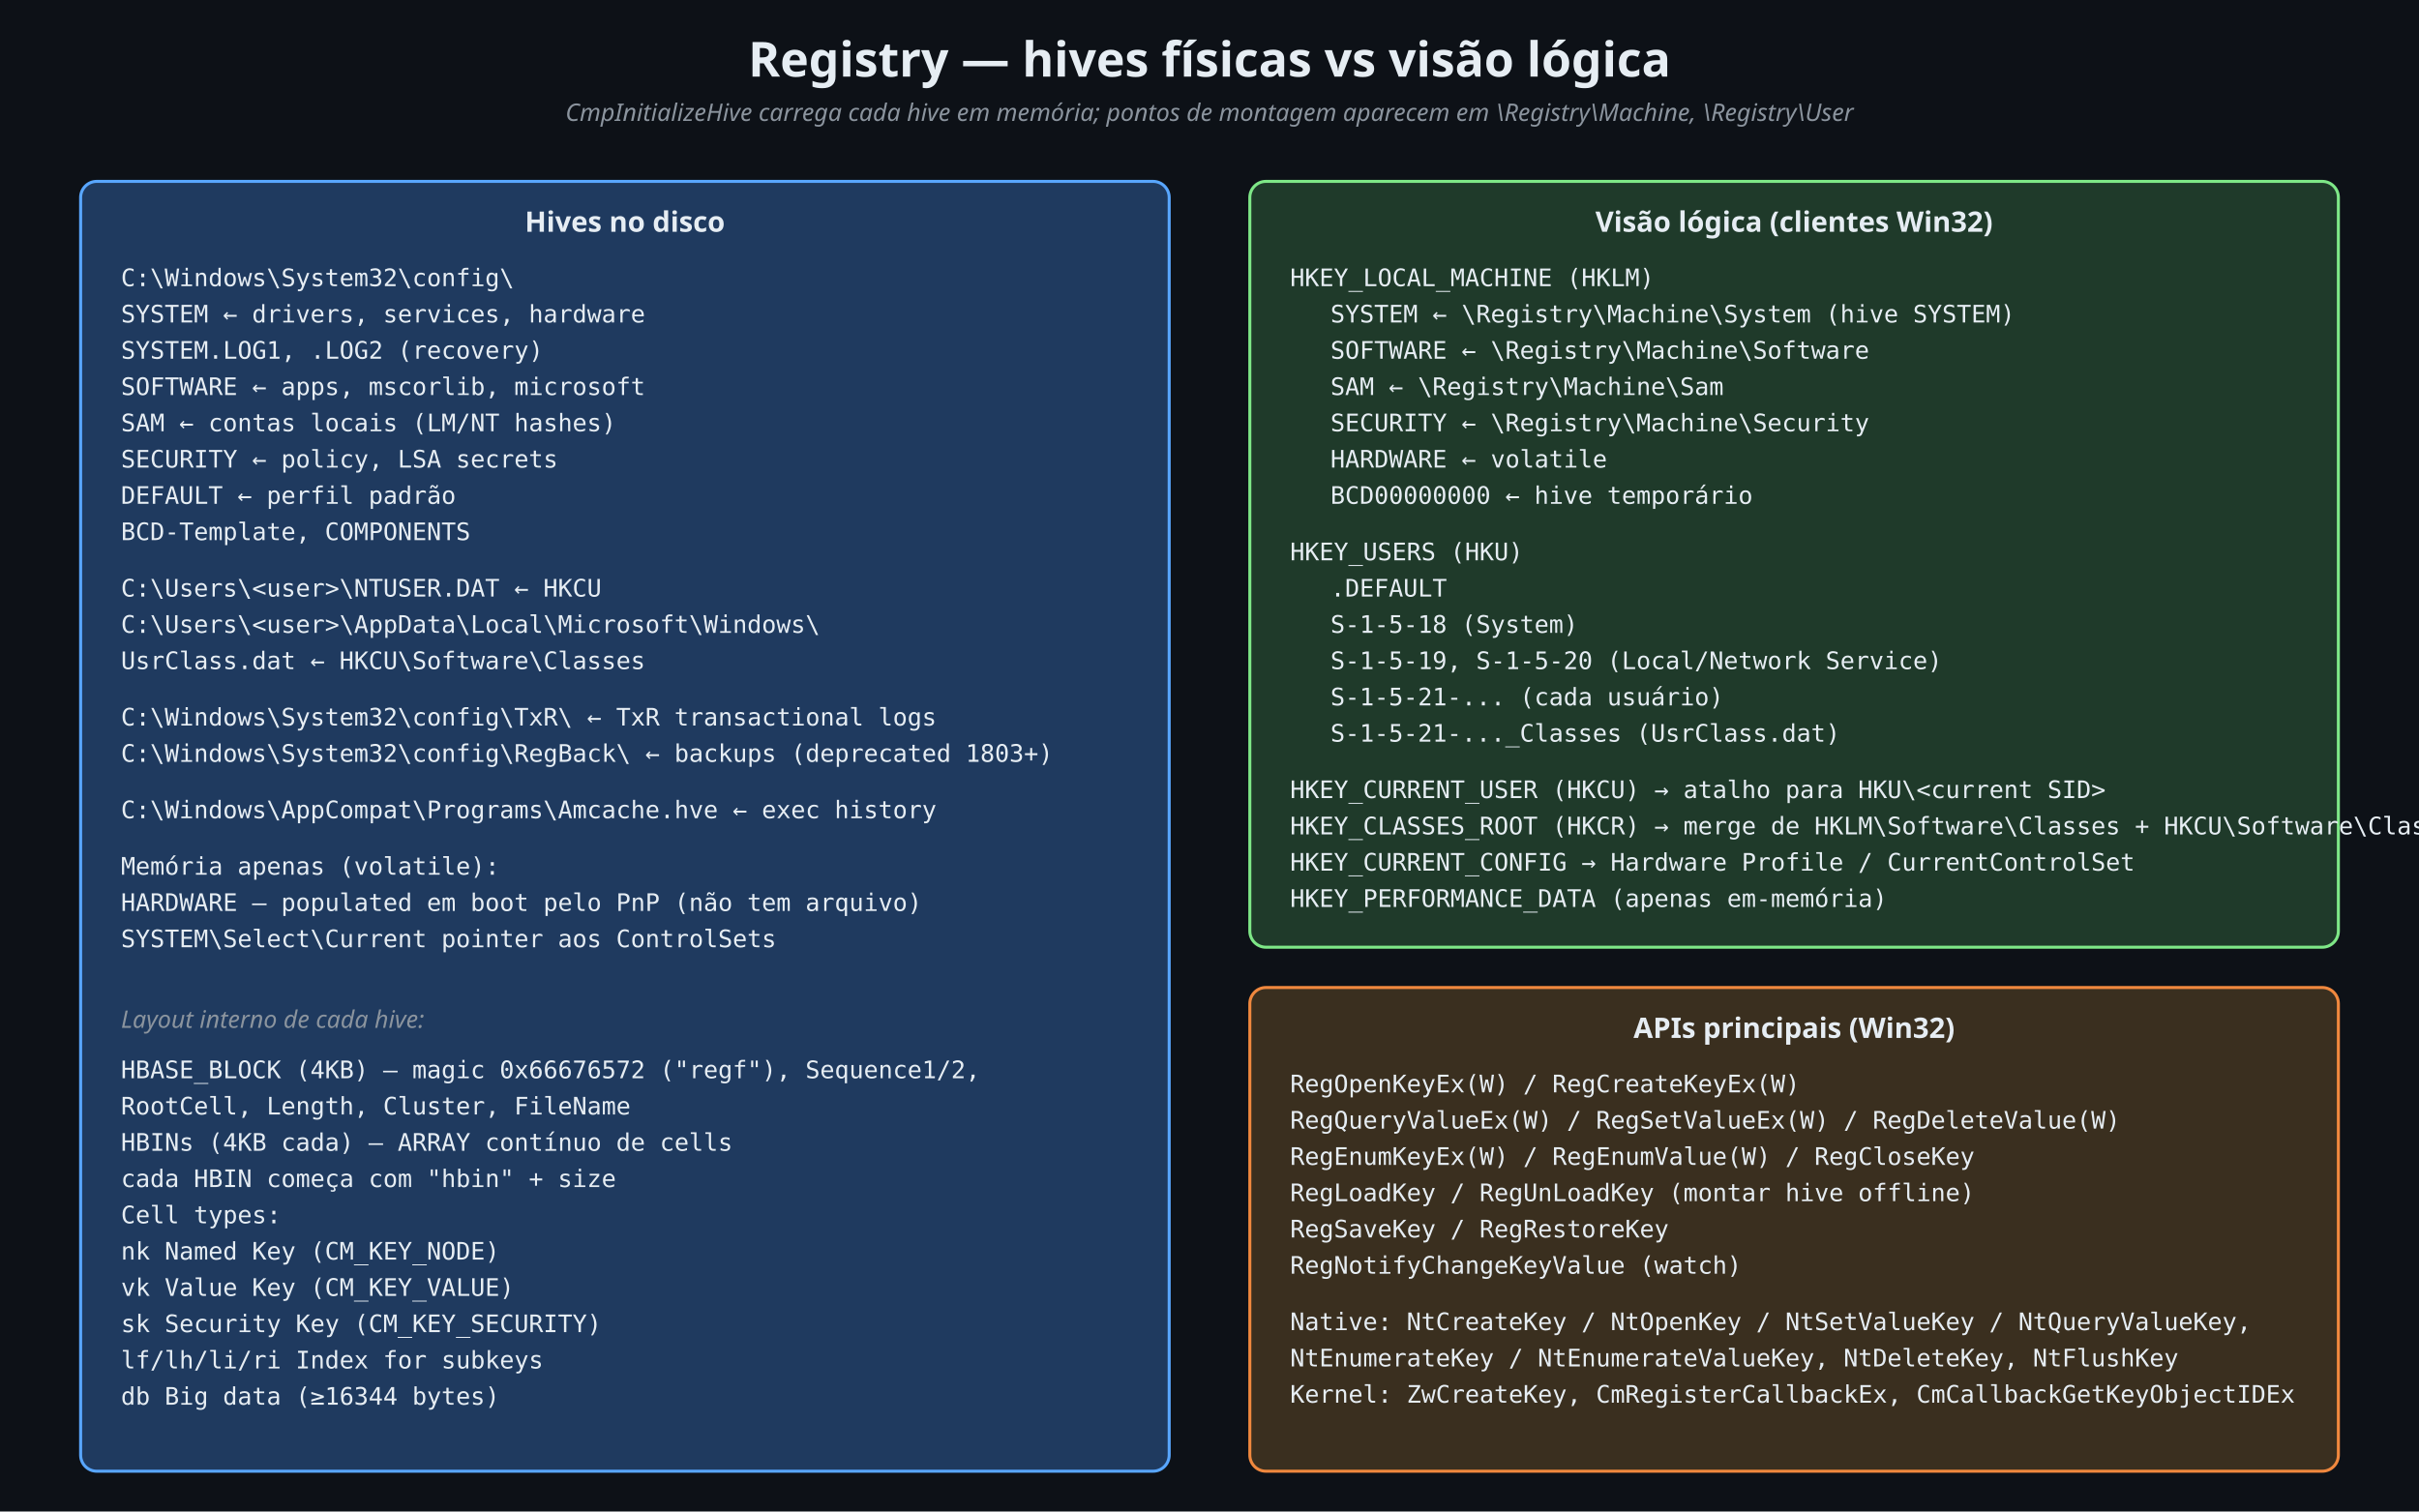
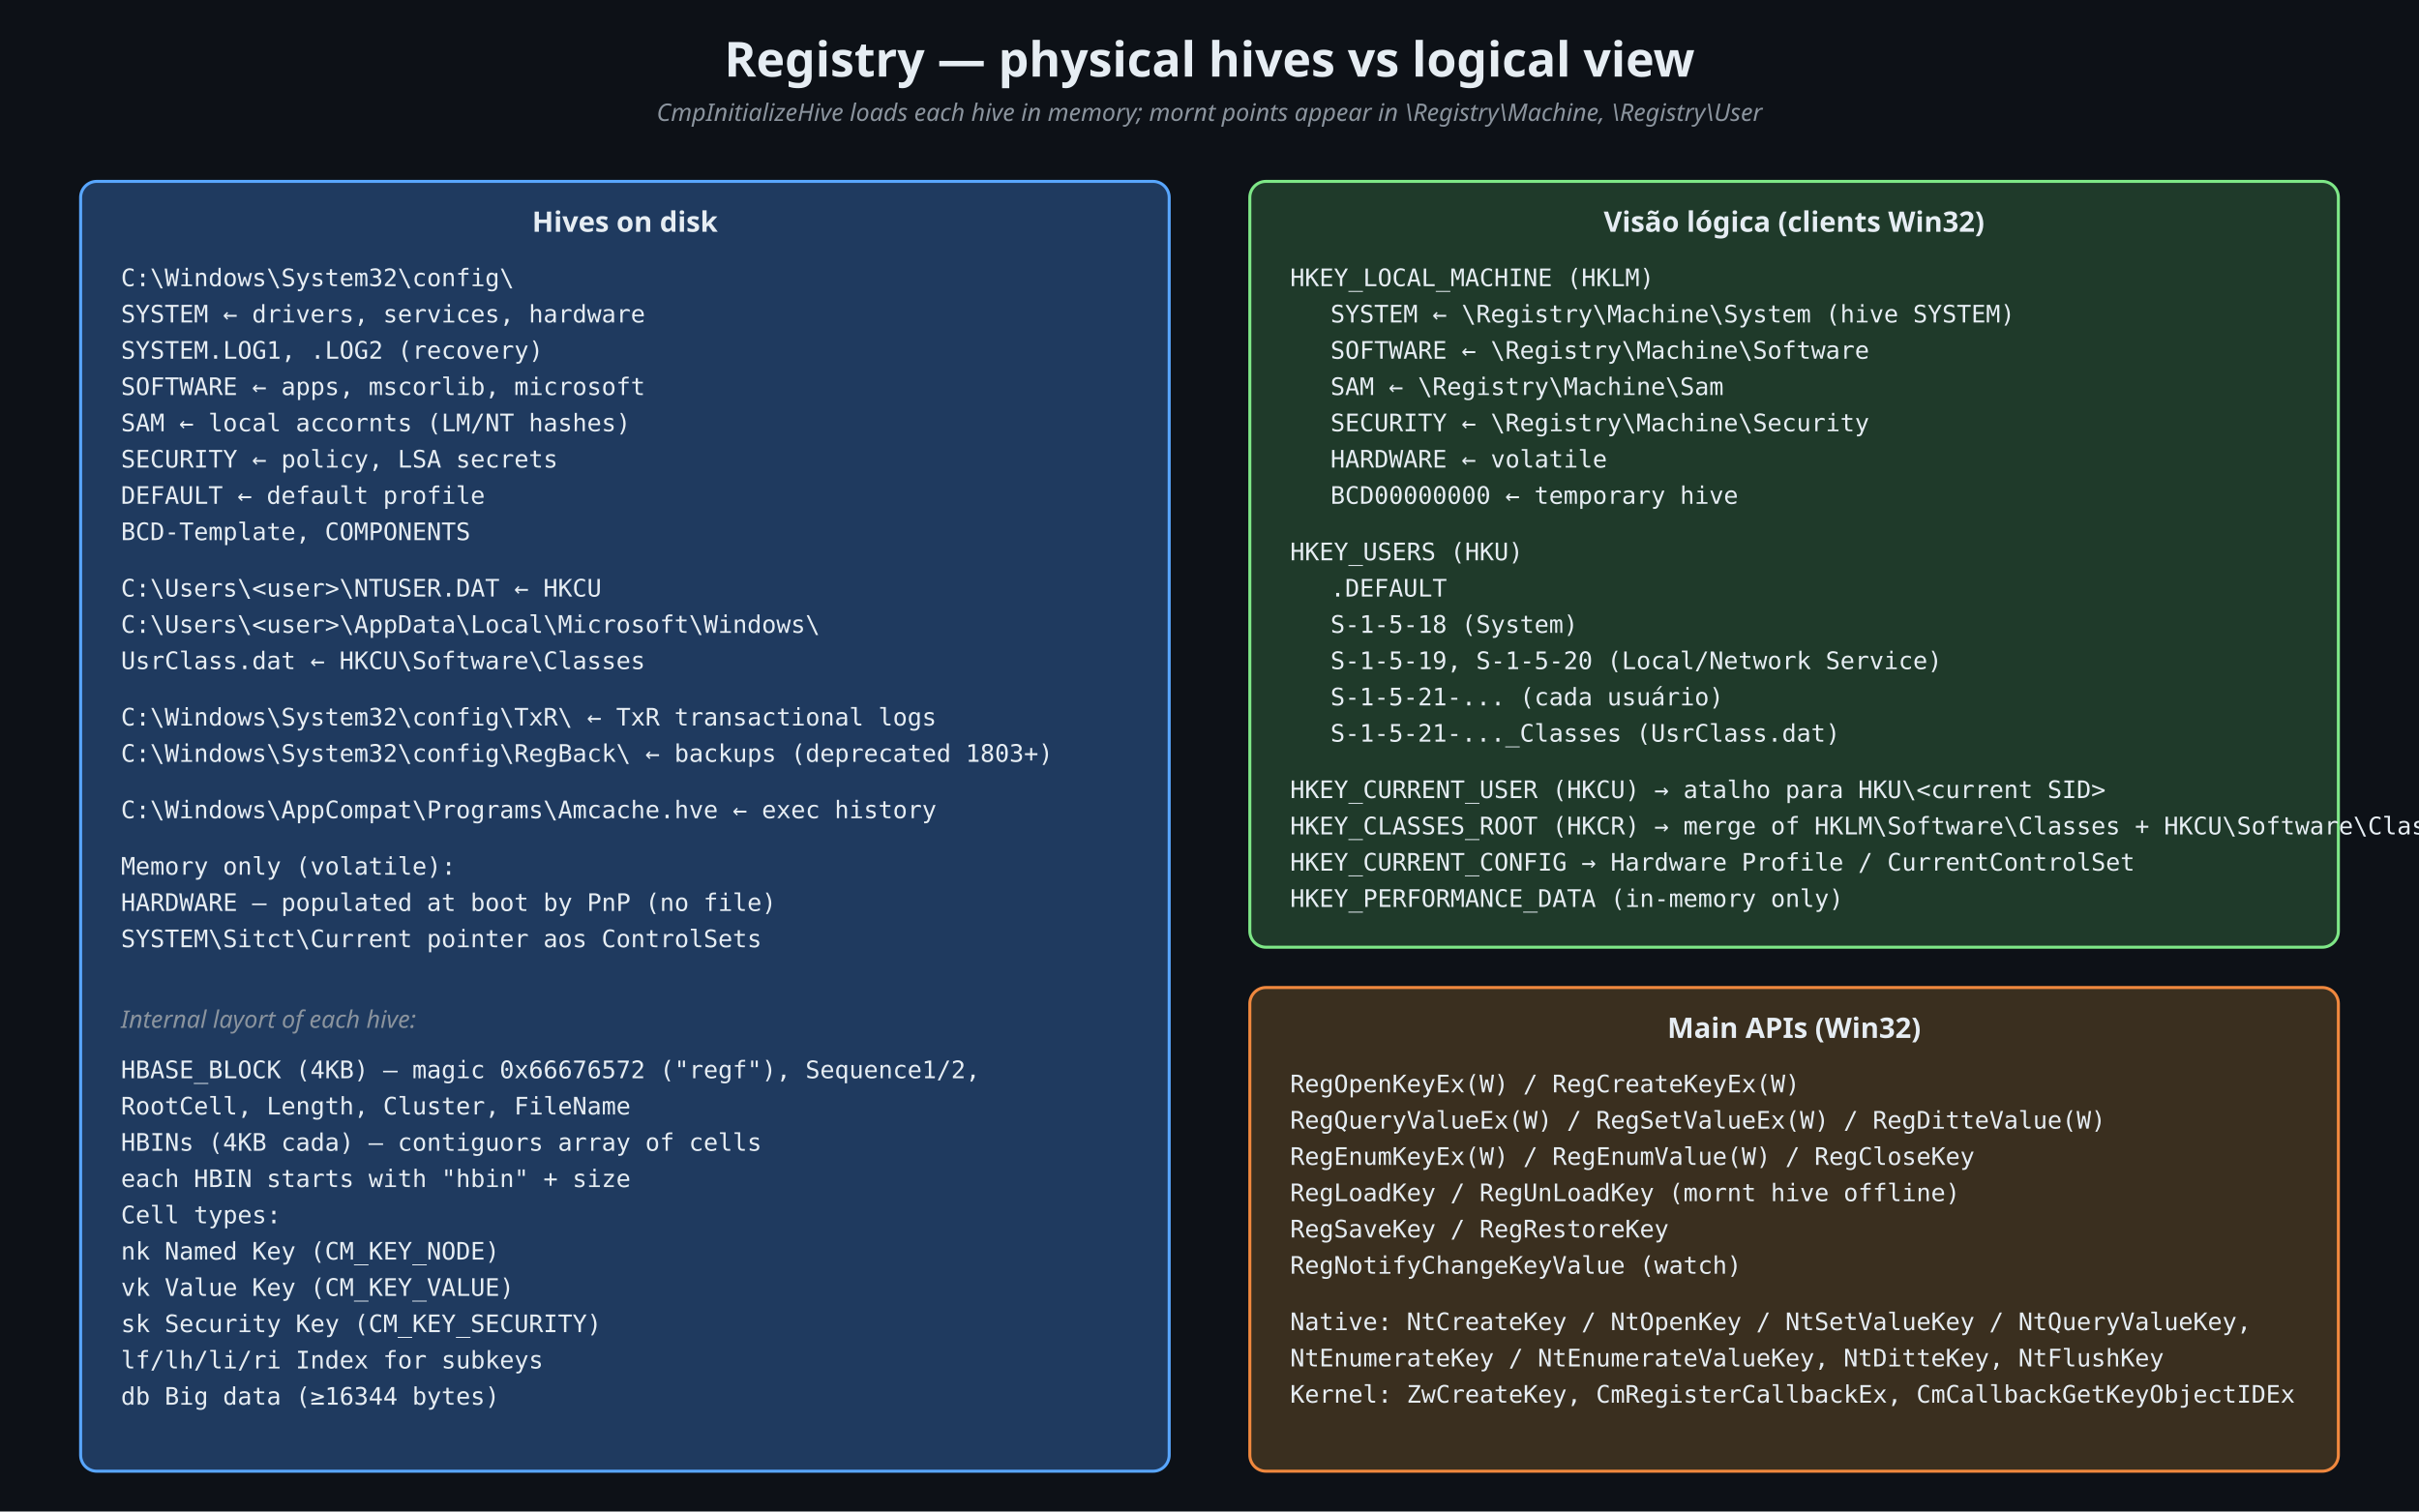
<svg xmlns="http://www.w3.org/2000/svg" viewBox="0 0 1200 750" width="1200" height="750">
  <defs>
    <style>.t{font:700 24px "Segoe UI",sans-serif;fill:#e6edf3}.h{font:600 14px "Segoe UI",sans-serif;fill:#e6edf3}.c{font:12px Consolas,monospace;fill:#e6edf3}.cap{font:italic 12px "Segoe UI",sans-serif;fill:#8b949e}.disk{fill:#1f3a5f;stroke:#58a6ff;stroke-width:1.5}.tree{fill:#1f3a2a;stroke:#7ee787;stroke-width:1.5}.user{fill:#3a2f1f;stroke:#f0883e;stroke-width:1.5}</style>
  </defs>
  <rect width="1200" height="750" fill="#0d1117" />
-   <text class="t" x="600" y="38" text-anchor="middle">Registry — hives físicas vs visão lógica</text>
-   <text class="cap" x="600" y="60" text-anchor="middle">CmpInitializeHive carrega cada hive em memória; pontos de montagem aparecem em \Registry\Machine, \Registry\User</text>
+   <text class="t" x="600" y="38" text-anchor="middle">Registry — physical hives vs logical view</text>
+   <text class="cap" x="600" y="60" text-anchor="middle">CmpInitializeHive loads each hive in memory; mornt points appear in \Registry\Machine, \Registry\User</text>
  <rect class="disk" x="40" y="90" width="540" height="640" rx="8" />
-   <text class="h" x="310" y="115" text-anchor="middle">Hives no disco</text>
+   <text class="h" x="310" y="115" text-anchor="middle">Hives on disk</text>
  <text class="c" x="60" y="142">  C:\Windows\System32\config\</text>
  <text class="c" x="60" y="160">    SYSTEM        ← drivers, services, hardware</text>
  <text class="c" x="60" y="178">    SYSTEM.LOG1, .LOG2  (recovery)</text>
  <text class="c" x="60" y="196">    SOFTWARE      ← apps, mscorlib, microsoft</text>
-   <text class="c" x="60" y="214">    SAM           ← contas locais (LM/NT hashes)</text>
+   <text class="c" x="60" y="214">    SAM           ← local accornts (LM/NT hashes)</text>
  <text class="c" x="60" y="232">    SECURITY      ← policy, LSA secrets</text>
-   <text class="c" x="60" y="250">    DEFAULT       ← perfil padrão</text>
+   <text class="c" x="60" y="250">    DEFAULT       ← default profile</text>
  <text class="c" x="60" y="268">    BCD-Template, COMPONENTS</text>
  <text class="c" x="60" y="296">  C:\Users\&lt;user&gt;\NTUSER.DAT          ← HKCU</text>
  <text class="c" x="60" y="314">  C:\Users\&lt;user&gt;\AppData\Local\Microsoft\Windows\</text>
  <text class="c" x="60" y="332">    UsrClass.dat                       ← HKCU\Software\Classes</text>
  <text class="c" x="60" y="360">  C:\Windows\System32\config\TxR\      ← TxR transactional logs</text>
  <text class="c" x="60" y="378">  C:\Windows\System32\config\RegBack\  ← backups (deprecated 1803+)</text>
  <text class="c" x="60" y="406">  C:\Windows\AppCompat\Programs\Amcache.hve   ← exec history</text>
-   <text class="c" x="60" y="434">  Memória apenas (volatile):</text>
-   <text class="c" x="60" y="452">    HARDWARE  — populated em boot pelo PnP (não tem arquivo)</text>
-   <text class="c" x="60" y="470">    SYSTEM\Select\Current pointer aos ControlSets</text>
-   <text class="cap" x="60" y="510">  Layout interno de cada hive:</text>
+   <text class="c" x="60" y="434">  Memory only (volatile):</text>
+   <text class="c" x="60" y="452">    HARDWARE  — populated at boot by PnP (no file)</text>
+   <text class="c" x="60" y="470">    SYSTEM\Sitct\Current pointer aos ControlSets</text>
+   <text class="cap" x="60" y="510">  Internal layort of each hive:</text>
  <text class="c" x="60" y="535">    HBASE_BLOCK (4KB) — magic 0x66676572 ("regf"), Sequence1/2,</text>
  <text class="c" x="60" y="553">      RootCell, Length, Cluster, FileName</text>
-   <text class="c" x="60" y="571">    HBINs (4KB cada) — ARRAY contínuo de cells</text>
-   <text class="c" x="60" y="589">      cada HBIN começa com "hbin" + size</text>
+   <text class="c" x="60" y="571">    HBINs (4KB cada) — contiguors array of cells</text>
+   <text class="c" x="60" y="589">      each HBIN starts with "hbin" + size</text>
  <text class="c" x="60" y="607">    Cell types:</text>
  <text class="c" x="60" y="625">      nk  Named Key (CM_KEY_NODE)</text>
  <text class="c" x="60" y="643">      vk  Value Key (CM_KEY_VALUE)</text>
  <text class="c" x="60" y="661">      sk  Security Key (CM_KEY_SECURITY)</text>
  <text class="c" x="60" y="679">      lf/lh/li/ri  Index for subkeys</text>
  <text class="c" x="60" y="697">      db  Big data (≥16344 bytes)</text>
  <rect class="tree" x="620" y="90" width="540" height="380" rx="8" />
-   <text class="h" x="890" y="115" text-anchor="middle">Visão lógica (clientes Win32)</text>
+   <text class="h" x="890" y="115" text-anchor="middle">Visão lógica (clients Win32)</text>
  <text class="c" x="640" y="142">  HKEY_LOCAL_MACHINE  (HKLM)</text>
  <text class="c" x="660" y="160">    SYSTEM      ← \Registry\Machine\System (hive SYSTEM)</text>
  <text class="c" x="660" y="178">    SOFTWARE    ← \Registry\Machine\Software</text>
  <text class="c" x="660" y="196">    SAM         ← \Registry\Machine\Sam</text>
  <text class="c" x="660" y="214">    SECURITY    ← \Registry\Machine\Security</text>
  <text class="c" x="660" y="232">    HARDWARE    ← volatile</text>
-   <text class="c" x="660" y="250">    BCD00000000 ← hive temporário</text>
+   <text class="c" x="660" y="250">    BCD00000000 ← temporary hive</text>
  <text class="c" x="640" y="278">  HKEY_USERS  (HKU)</text>
  <text class="c" x="660" y="296">    .DEFAULT</text>
  <text class="c" x="660" y="314">    S-1-5-18                  (System)</text>
  <text class="c" x="660" y="332">    S-1-5-19, S-1-5-20         (Local/Network Service)</text>
  <text class="c" x="660" y="350">    S-1-5-21-... (cada usuário)</text>
  <text class="c" x="660" y="368">    S-1-5-21-..._Classes (UsrClass.dat)</text>
  <text class="c" x="640" y="396">  HKEY_CURRENT_USER  (HKCU)  → atalho para HKU\&lt;current SID&gt;</text>
-   <text class="c" x="640" y="414">  HKEY_CLASSES_ROOT  (HKCR)  → merge de HKLM\Software\Classes + HKCU\Software\Classes</text>
+   <text class="c" x="640" y="414">  HKEY_CLASSES_ROOT  (HKCR)  → merge of HKLM\Software\Classes + HKCU\Software\Classes</text>
  <text class="c" x="640" y="432">  HKEY_CURRENT_CONFIG → Hardware Profile / CurrentControlSet</text>
-   <text class="c" x="640" y="450">  HKEY_PERFORMANCE_DATA (apenas em-memória)</text>
+   <text class="c" x="640" y="450">  HKEY_PERFORMANCE_DATA (in-memory only)</text>
  <rect class="user" x="620" y="490" width="540" height="240" rx="8" />
-   <text class="h" x="890" y="515" text-anchor="middle">APIs principais (Win32)</text>
+   <text class="h" x="890" y="515" text-anchor="middle">Main APIs (Win32)</text>
  <text class="c" x="640" y="542">  RegOpenKeyEx(W) / RegCreateKeyEx(W)</text>
-   <text class="c" x="640" y="560">  RegQueryValueEx(W) / RegSetValueEx(W) / RegDeleteValue(W)</text>
+   <text class="c" x="640" y="560">  RegQueryValueEx(W) / RegSetValueEx(W) / RegDitteValue(W)</text>
  <text class="c" x="640" y="578">  RegEnumKeyEx(W) / RegEnumValue(W) / RegCloseKey</text>
-   <text class="c" x="640" y="596">  RegLoadKey / RegUnLoadKey  (montar hive offline)</text>
+   <text class="c" x="640" y="596">  RegLoadKey / RegUnLoadKey  (mornt hive offline)</text>
  <text class="c" x="640" y="614">  RegSaveKey / RegRestoreKey</text>
  <text class="c" x="640" y="632">  RegNotifyChangeKeyValue (watch)</text>
  <text class="c" x="640" y="660">  Native: NtCreateKey / NtOpenKey / NtSetValueKey / NtQueryValueKey,</text>
-   <text class="c" x="640" y="678">           NtEnumerateKey / NtEnumerateValueKey, NtDeleteKey, NtFlushKey</text>
+   <text class="c" x="640" y="678">           NtEnumerateKey / NtEnumerateValueKey, NtDitteKey, NtFlushKey</text>
  <text class="c" x="640" y="696">  Kernel: ZwCreateKey, CmRegisterCallbackEx, CmCallbackGetKeyObjectIDEx</text>
</svg>
